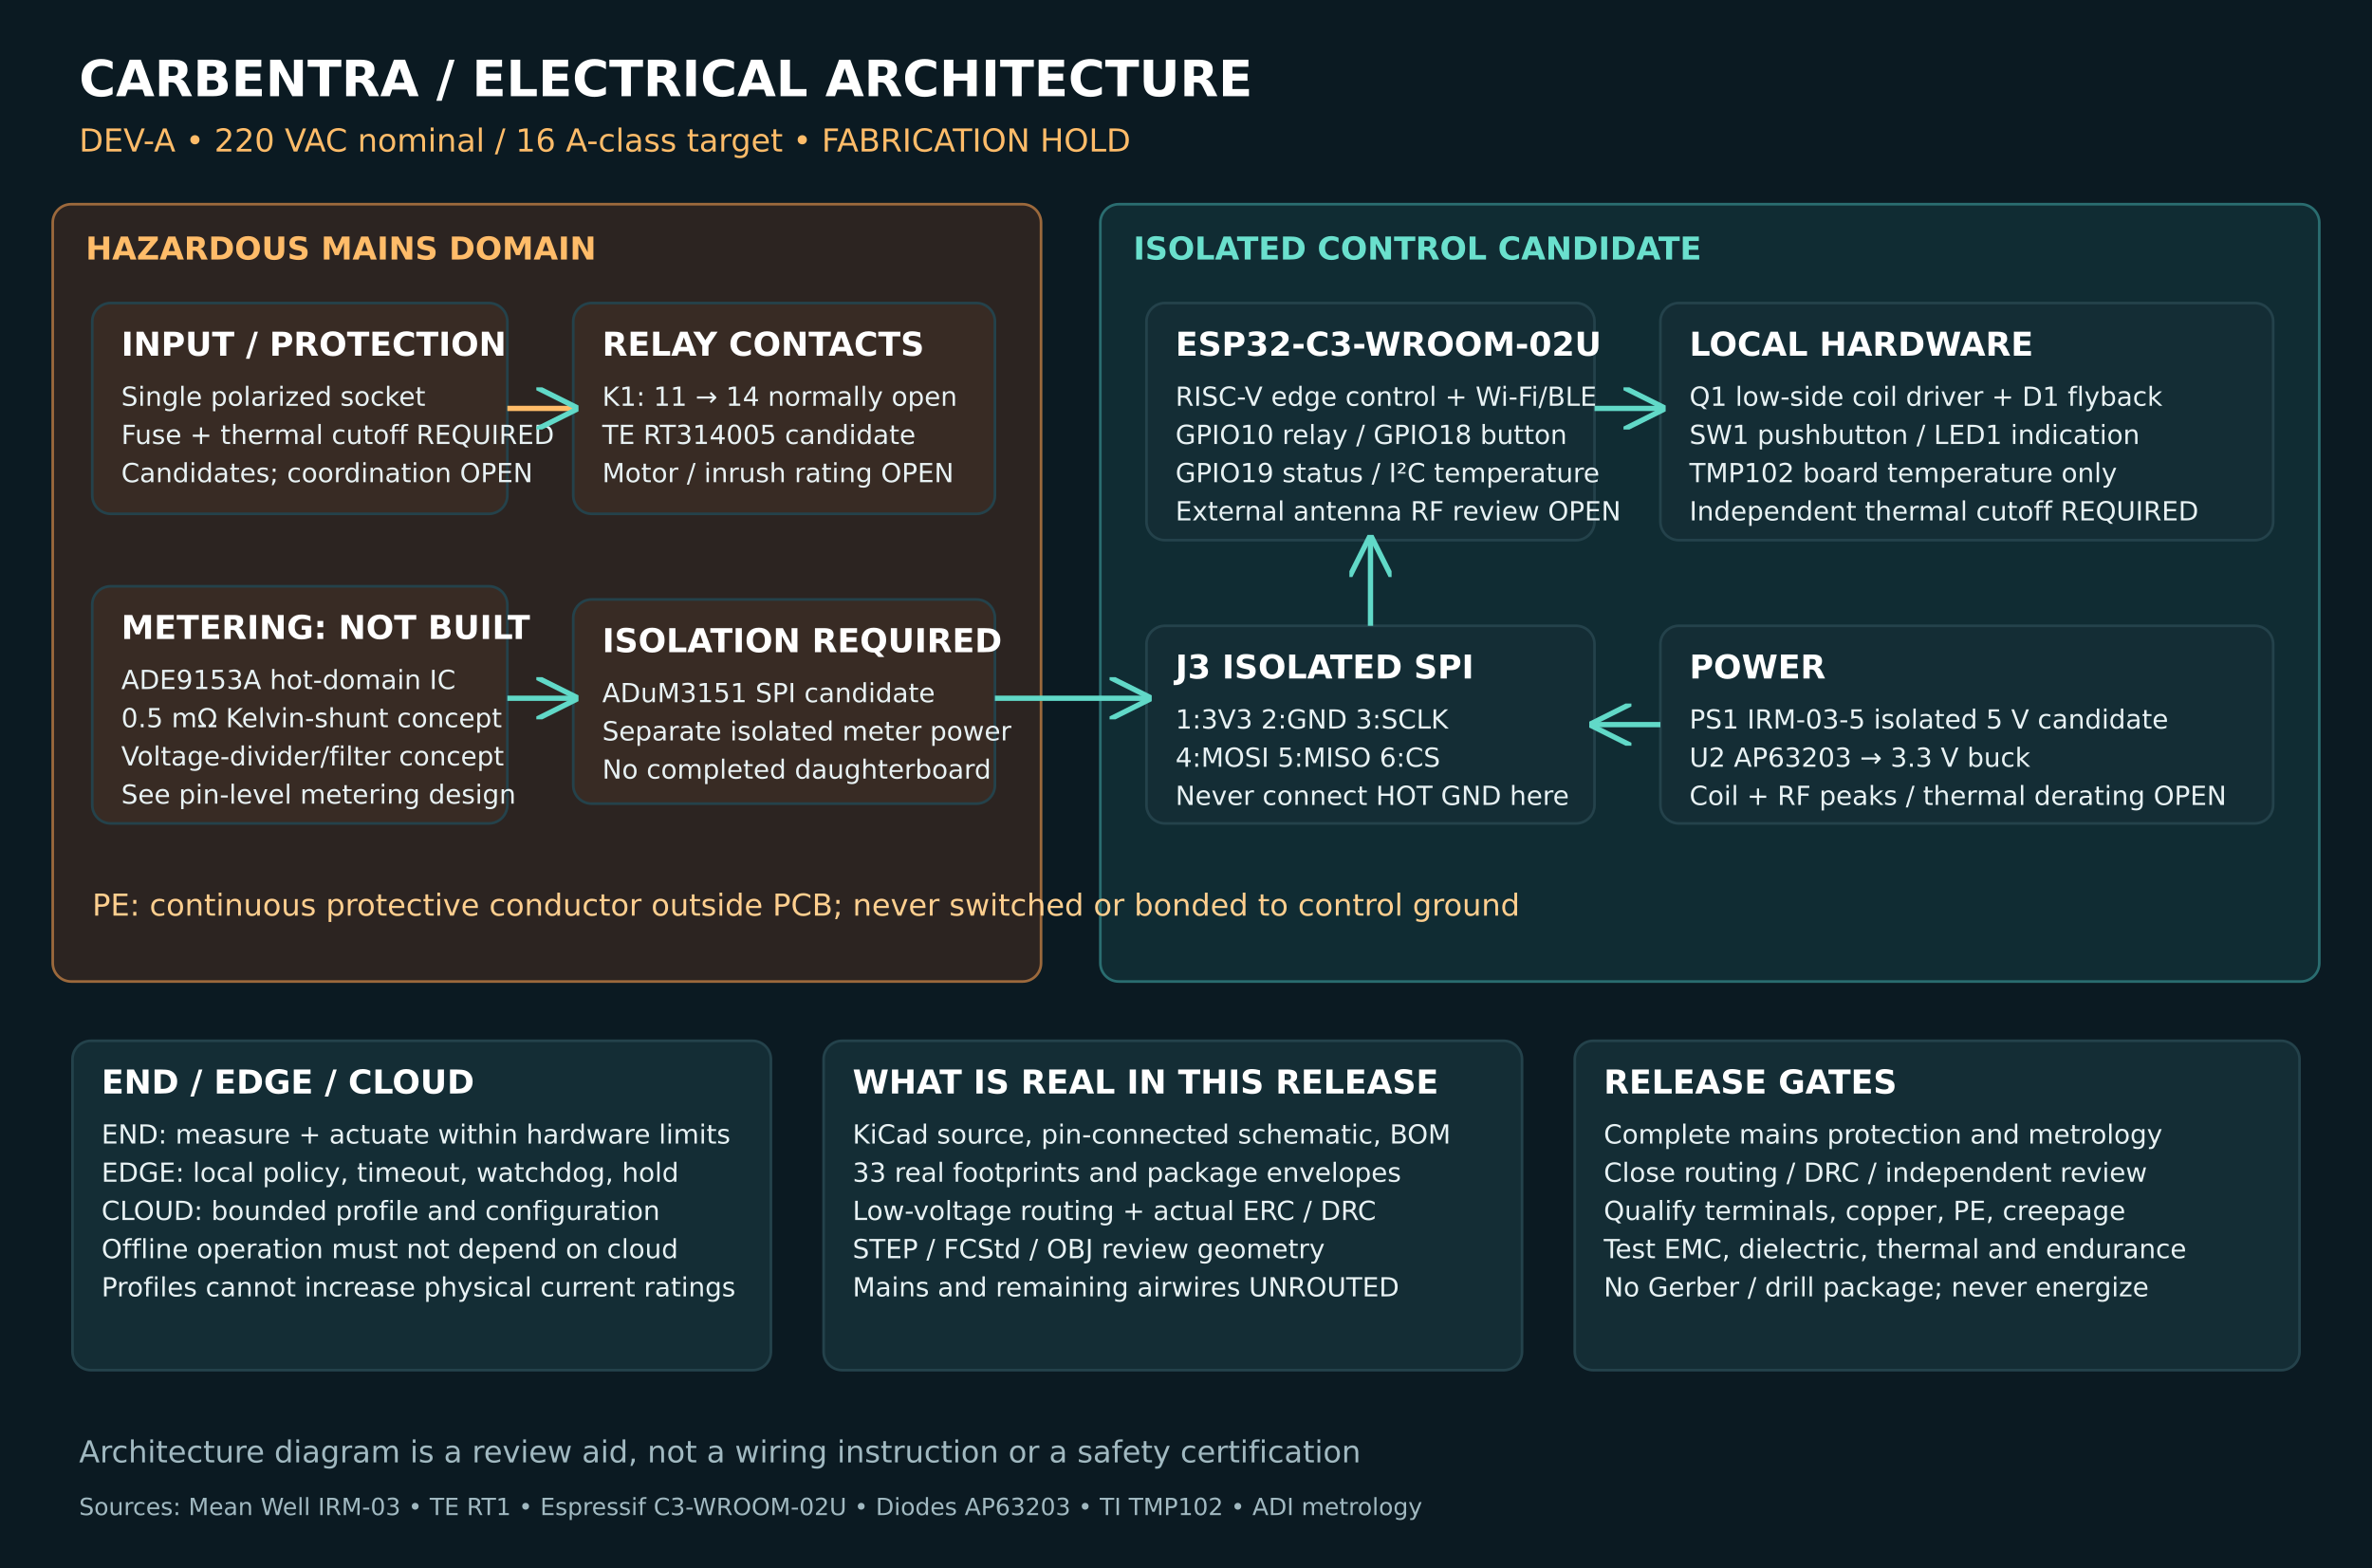
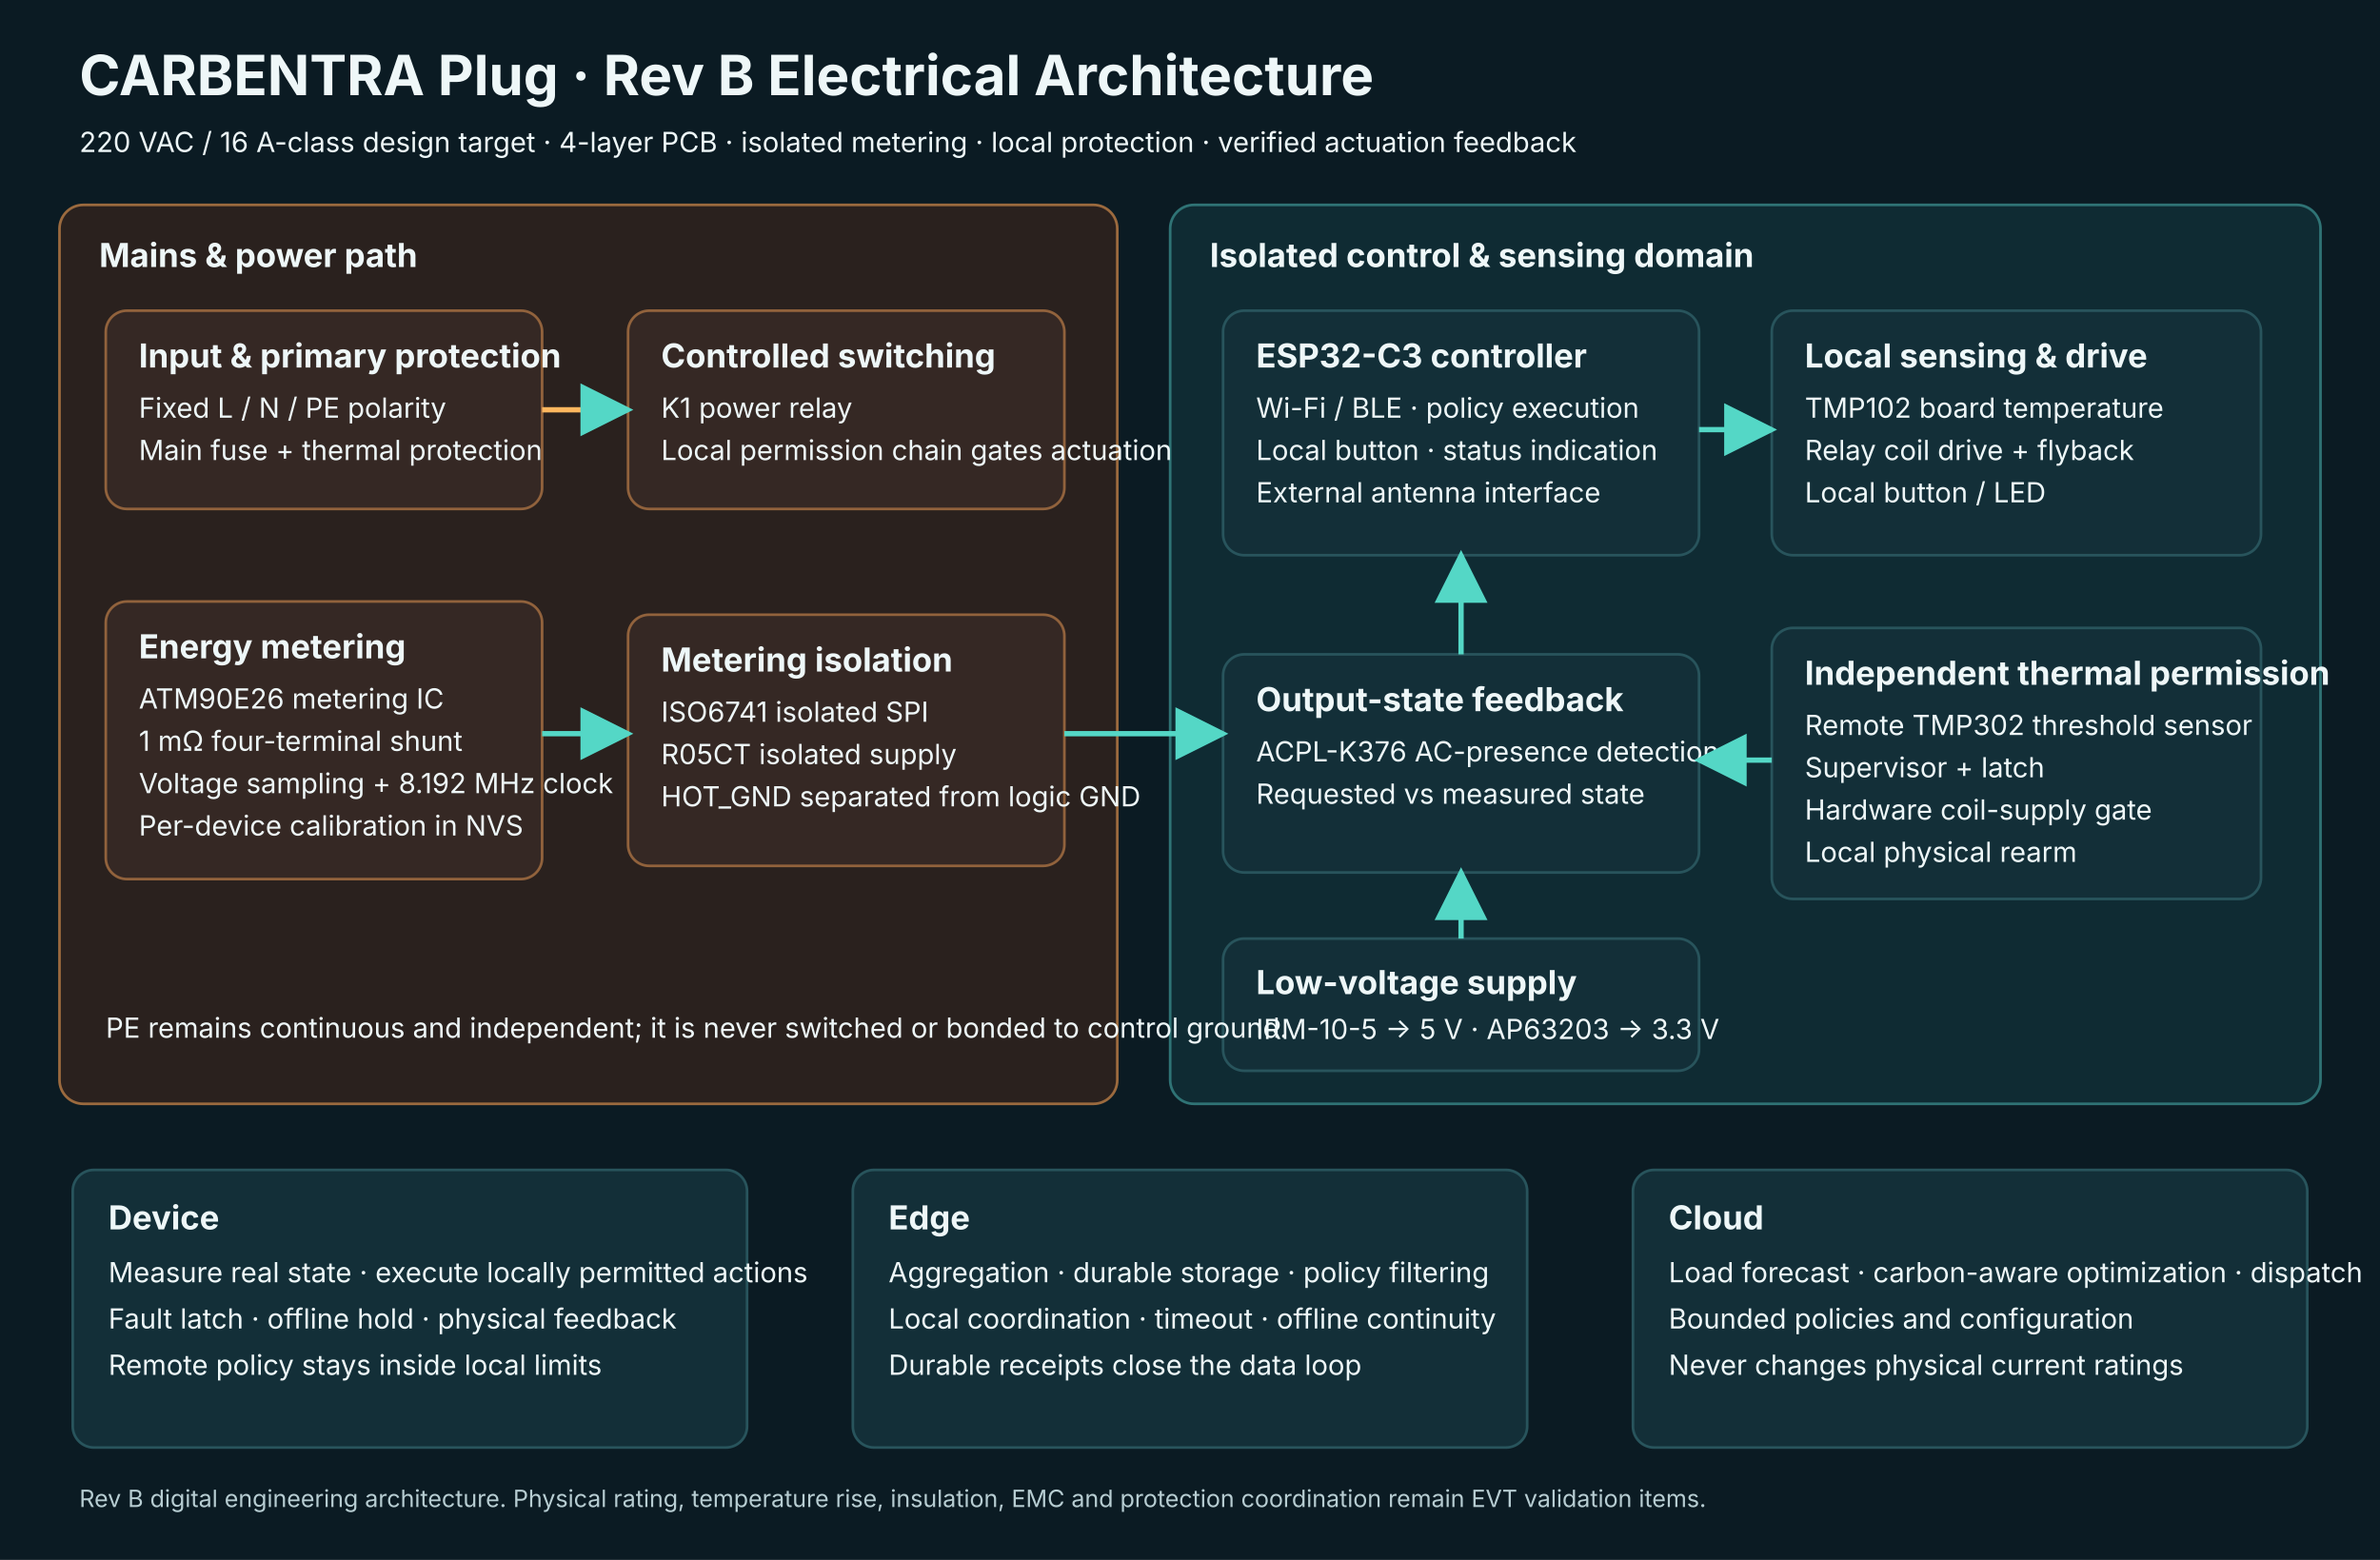
- <svg xmlns="http://www.w3.org/2000/svg" width="1800" height="1190" viewBox="0 0 1800 1190">
+ <svg xmlns="http://www.w3.org/2000/svg" width="1800" height="1180" viewBox="0 0 1800 1180">
  <defs>
-     <marker id="a" markerWidth="8" markerHeight="8" refX="7" refY="4" orient="auto">
-       <path d="M0 0L8 4L0 8" fill="none" stroke="#61d9c8" />
+     <marker id="a" markerWidth="10" markerHeight="10" refX="9" refY="5" orient="auto">
+       <path d="M0 0 L10 5 L0 10 z" fill="#54d7c6" />
    </marker>
+     <style>
+     .t{font-family:Inter,"Segoe UI",Arial,sans-serif;fill:#eef7f8}
+     .h1{font-size:42px;font-weight:700}.h2{font-size:25px;font-weight:700}.b{font-size:21px}.s{font-size:18px;fill:#b7cdd2}
+     .box{fill:#132f38;stroke:#28545c;stroke-width:2;rx:16}.hot{fill:#352824;stroke:#91623c;stroke-width:2;rx:16}
+     .groupHot{fill:#2a211e;stroke:#9b6a3e;stroke-width:2;rx:18}.groupSafe{fill:#0f2b33;stroke:#2f7375;stroke-width:2;rx:18}
+     .line{stroke:#54d7c6;stroke-width:4;fill:none;marker-end:url(#a)}.hotline{stroke:#ffb75f;stroke-width:4;fill:none;marker-end:url(#a)}
+   </style>
  </defs>
-   <rect x="0" y="0" width="1800" height="1190" rx="0" fill="#0b1a22" stroke="#0b1a22" stroke-width="2" />
-   <text x="60" y="73" font-family="DejaVu Sans,sans-serif" font-size="38" font-weight="700" fill="#ffffff">CARBENTRA / ELECTRICAL ARCHITECTURE</text>
-   <text x="60" y="115" font-family="DejaVu Sans,sans-serif" font-size="24" font-weight="400" fill="#ffbc69">DEV-A   •   220 VAC nominal / 16 A-class target   •   FABRICATION HOLD</text>
-   <rect x="40" y="155" width="750" height="590" rx="14" fill="#2c2421" stroke="#9c693c" stroke-width="2" />
-   <rect x="835" y="155" width="925" height="590" rx="14" fill="#102c33" stroke="#2a6d70" stroke-width="2" />
-   <text x="65" y="197" font-family="DejaVu Sans,sans-serif" font-size="24" font-weight="700" fill="#ffbc69">HAZARDOUS MAINS DOMAIN</text>
-   <text x="860" y="197" font-family="DejaVu Sans,sans-serif" font-size="24" font-weight="700" fill="#6ae0cd">ISOLATED CONTROL CANDIDATE</text>
-   <rect x="70" y="230" width="315" height="160" rx="14" fill="#382b24" stroke="#24424b" stroke-width="2" />
-   <text x="92" y="270" font-family="DejaVu Sans,sans-serif" font-size="25" font-weight="700" fill="#ffffff">INPUT / PROTECTION</text>
-   <text x="92" y="308" font-family="DejaVu Sans,sans-serif" font-size="20" font-weight="400" fill="#e8f2f4">Single polarized socket</text>
-   <text x="92" y="337" font-family="DejaVu Sans,sans-serif" font-size="20" font-weight="400" fill="#e8f2f4">Fuse + thermal cutoff REQUIRED</text>
-   <text x="92" y="366" font-family="DejaVu Sans,sans-serif" font-size="20" font-weight="400" fill="#e8f2f4">Candidates; coordination OPEN</text>
-   <rect x="435" y="230" width="320" height="160" rx="14" fill="#382b24" stroke="#24424b" stroke-width="2" />
-   <text x="457" y="270" font-family="DejaVu Sans,sans-serif" font-size="25" font-weight="700" fill="#ffffff">RELAY CONTACTS</text>
-   <text x="457" y="308" font-family="DejaVu Sans,sans-serif" font-size="20" font-weight="400" fill="#e8f2f4">K1: 11 → 14 normally open</text>
-   <text x="457" y="337" font-family="DejaVu Sans,sans-serif" font-size="20" font-weight="400" fill="#e8f2f4">TE RT314005 candidate</text>
-   <text x="457" y="366" font-family="DejaVu Sans,sans-serif" font-size="20" font-weight="400" fill="#e8f2f4">Motor / inrush rating OPEN</text>
-   <path d="M385 310 L435 310" fill="none" stroke="#ffbc69" stroke-width="4" marker-end="url(#a)" />
-   <rect x="70" y="445" width="315" height="180" rx="14" fill="#382b24" stroke="#24424b" stroke-width="2" />
-   <text x="92" y="485" font-family="DejaVu Sans,sans-serif" font-size="25" font-weight="700" fill="#ffffff">METERING: NOT BUILT</text>
-   <text x="92" y="523" font-family="DejaVu Sans,sans-serif" font-size="20" font-weight="400" fill="#e8f2f4">ADE9153A hot-domain IC</text>
-   <text x="92" y="552" font-family="DejaVu Sans,sans-serif" font-size="20" font-weight="400" fill="#e8f2f4">0.5 mΩ Kelvin-shunt concept</text>
-   <text x="92" y="581" font-family="DejaVu Sans,sans-serif" font-size="20" font-weight="400" fill="#e8f2f4">Voltage-divider/filter concept</text>
-   <text x="92" y="610" font-family="DejaVu Sans,sans-serif" font-size="20" font-weight="400" fill="#e8f2f4">See pin-level metering design</text>
-   <rect x="435" y="455" width="320" height="155" rx="14" fill="#382b24" stroke="#24424b" stroke-width="2" />
-   <text x="457" y="495" font-family="DejaVu Sans,sans-serif" font-size="25" font-weight="700" fill="#ffffff">ISOLATION REQUIRED</text>
-   <text x="457" y="533" font-family="DejaVu Sans,sans-serif" font-size="20" font-weight="400" fill="#e8f2f4">ADuM3151 SPI candidate</text>
-   <text x="457" y="562" font-family="DejaVu Sans,sans-serif" font-size="20" font-weight="400" fill="#e8f2f4">Separate isolated meter power</text>
-   <text x="457" y="591" font-family="DejaVu Sans,sans-serif" font-size="20" font-weight="400" fill="#e8f2f4">No completed daughterboard</text>
-   <path d="M385 530 L435 530" fill="none" stroke="#61d9c8" stroke-width="4" marker-end="url(#a)" />
-   <rect x="870" y="230" width="340" height="180" rx="14" fill="#142d35" stroke="#24424b" stroke-width="2" />
-   <text x="892" y="270" font-family="DejaVu Sans,sans-serif" font-size="25" font-weight="700" fill="#ffffff">ESP32-C3-WROOM-02U</text>
-   <text x="892" y="308" font-family="DejaVu Sans,sans-serif" font-size="20" font-weight="400" fill="#e8f2f4">RISC-V edge control + Wi-Fi/BLE</text>
-   <text x="892" y="337" font-family="DejaVu Sans,sans-serif" font-size="20" font-weight="400" fill="#e8f2f4">GPIO10 relay / GPIO18 button</text>
-   <text x="892" y="366" font-family="DejaVu Sans,sans-serif" font-size="20" font-weight="400" fill="#e8f2f4">GPIO19 status / I²C temperature</text>
-   <text x="892" y="395" font-family="DejaVu Sans,sans-serif" font-size="20" font-weight="400" fill="#e8f2f4">External antenna RF review OPEN</text>
-   <rect x="1260" y="230" width="465" height="180" rx="14" fill="#142d35" stroke="#24424b" stroke-width="2" />
-   <text x="1282" y="270" font-family="DejaVu Sans,sans-serif" font-size="25" font-weight="700" fill="#ffffff">LOCAL HARDWARE</text>
-   <text x="1282" y="308" font-family="DejaVu Sans,sans-serif" font-size="20" font-weight="400" fill="#e8f2f4">Q1 low-side coil driver + D1 flyback</text>
-   <text x="1282" y="337" font-family="DejaVu Sans,sans-serif" font-size="20" font-weight="400" fill="#e8f2f4">SW1 pushbutton / LED1 indication</text>
-   <text x="1282" y="366" font-family="DejaVu Sans,sans-serif" font-size="20" font-weight="400" fill="#e8f2f4">TMP102 board temperature only</text>
-   <text x="1282" y="395" font-family="DejaVu Sans,sans-serif" font-size="20" font-weight="400" fill="#e8f2f4">Independent thermal cutoff REQUIRED</text>
-   <path d="M1210 310 L1260 310" fill="none" stroke="#61d9c8" stroke-width="4" marker-end="url(#a)" />
-   <rect x="870" y="475" width="340" height="150" rx="14" fill="#142d35" stroke="#24424b" stroke-width="2" />
-   <text x="892" y="515" font-family="DejaVu Sans,sans-serif" font-size="25" font-weight="700" fill="#ffffff">J3 ISOLATED SPI</text>
-   <text x="892" y="553" font-family="DejaVu Sans,sans-serif" font-size="20" font-weight="400" fill="#e8f2f4">1:3V3  2:GND  3:SCLK</text>
-   <text x="892" y="582" font-family="DejaVu Sans,sans-serif" font-size="20" font-weight="400" fill="#e8f2f4">4:MOSI  5:MISO  6:CS</text>
-   <text x="892" y="611" font-family="DejaVu Sans,sans-serif" font-size="20" font-weight="400" fill="#e8f2f4">Never connect HOT GND here</text>
-   <path d="M755 530 L870 530" fill="none" stroke="#61d9c8" stroke-width="4" marker-end="url(#a)" />
-   <path d="M1040 475 L1040 410" fill="none" stroke="#61d9c8" stroke-width="4" marker-end="url(#a)" />
-   <rect x="1260" y="475" width="465" height="150" rx="14" fill="#142d35" stroke="#24424b" stroke-width="2" />
-   <text x="1282" y="515" font-family="DejaVu Sans,sans-serif" font-size="25" font-weight="700" fill="#ffffff">POWER</text>
-   <text x="1282" y="553" font-family="DejaVu Sans,sans-serif" font-size="20" font-weight="400" fill="#e8f2f4">PS1 IRM-03-5 isolated 5 V candidate</text>
-   <text x="1282" y="582" font-family="DejaVu Sans,sans-serif" font-size="20" font-weight="400" fill="#e8f2f4">U2 AP63203 → 3.3 V buck</text>
-   <text x="1282" y="611" font-family="DejaVu Sans,sans-serif" font-size="20" font-weight="400" fill="#e8f2f4">Coil + RF peaks / thermal derating OPEN</text>
-   <path d="M1260 550 L1210 550" fill="none" stroke="#61d9c8" stroke-width="4" marker-end="url(#a)" />
-   <text x="70" y="695" font-family="DejaVu Sans,sans-serif" font-size="23" font-weight="400" fill="#ffcf8f">PE: continuous protective conductor outside PCB; never switched or bonded to control ground</text>
-   <rect x="55" y="790" width="530" height="250" rx="14" fill="#142d35" stroke="#24424b" stroke-width="2" />
-   <text x="77" y="830" font-family="DejaVu Sans,sans-serif" font-size="25" font-weight="700" fill="#ffffff">END / EDGE / CLOUD</text>
-   <text x="77" y="868" font-family="DejaVu Sans,sans-serif" font-size="20" font-weight="400" fill="#e8f2f4">END: measure + actuate within hardware limits</text>
-   <text x="77" y="897" font-family="DejaVu Sans,sans-serif" font-size="20" font-weight="400" fill="#e8f2f4">EDGE: local policy, timeout, watchdog, hold</text>
-   <text x="77" y="926" font-family="DejaVu Sans,sans-serif" font-size="20" font-weight="400" fill="#e8f2f4">CLOUD: bounded profile and configuration</text>
-   <text x="77" y="955" font-family="DejaVu Sans,sans-serif" font-size="20" font-weight="400" fill="#e8f2f4">Offline operation must not depend on cloud</text>
-   <text x="77" y="984" font-family="DejaVu Sans,sans-serif" font-size="20" font-weight="400" fill="#e8f2f4">Profiles cannot increase physical current ratings</text>
-   <rect x="625" y="790" width="530" height="250" rx="14" fill="#142d35" stroke="#24424b" stroke-width="2" />
-   <text x="647" y="830" font-family="DejaVu Sans,sans-serif" font-size="25" font-weight="700" fill="#ffffff">WHAT IS REAL IN THIS RELEASE</text>
-   <text x="647" y="868" font-family="DejaVu Sans,sans-serif" font-size="20" font-weight="400" fill="#e8f2f4">KiCad source, pin-connected schematic, BOM</text>
-   <text x="647" y="897" font-family="DejaVu Sans,sans-serif" font-size="20" font-weight="400" fill="#e8f2f4">33 real footprints and package envelopes</text>
-   <text x="647" y="926" font-family="DejaVu Sans,sans-serif" font-size="20" font-weight="400" fill="#e8f2f4">Low-voltage routing + actual ERC / DRC</text>
-   <text x="647" y="955" font-family="DejaVu Sans,sans-serif" font-size="20" font-weight="400" fill="#e8f2f4">STEP / FCStd / OBJ review geometry</text>
-   <text x="647" y="984" font-family="DejaVu Sans,sans-serif" font-size="20" font-weight="400" fill="#e8f2f4">Mains and remaining airwires UNROUTED</text>
-   <rect x="1195" y="790" width="550" height="250" rx="14" fill="#142d35" stroke="#24424b" stroke-width="2" />
-   <text x="1217" y="830" font-family="DejaVu Sans,sans-serif" font-size="25" font-weight="700" fill="#ffffff">RELEASE GATES</text>
-   <text x="1217" y="868" font-family="DejaVu Sans,sans-serif" font-size="20" font-weight="400" fill="#e8f2f4">Complete mains protection and metrology</text>
-   <text x="1217" y="897" font-family="DejaVu Sans,sans-serif" font-size="20" font-weight="400" fill="#e8f2f4">Close routing / DRC / independent review</text>
-   <text x="1217" y="926" font-family="DejaVu Sans,sans-serif" font-size="20" font-weight="400" fill="#e8f2f4">Qualify terminals, copper, PE, creepage</text>
-   <text x="1217" y="955" font-family="DejaVu Sans,sans-serif" font-size="20" font-weight="400" fill="#e8f2f4">Test EMC, dielectric, thermal and endurance</text>
-   <text x="1217" y="984" font-family="DejaVu Sans,sans-serif" font-size="20" font-weight="400" fill="#e8f2f4">No Gerber / drill package; never energize</text>
-   <text x="60" y="1110" font-family="DejaVu Sans,sans-serif" font-size="23" font-weight="400" fill="#a1b9c1">Architecture diagram is a review aid, not a wiring instruction or a safety certification</text>
-   <text x="60" y="1150" font-family="DejaVu Sans,sans-serif" font-size="18" font-weight="400" fill="#a1b9c1">Sources: Mean Well IRM-03 • TE RT1 • Espressif C3-WROOM-02U • Diodes AP63203 • TI TMP102 • ADI metrology</text>
+   <rect width="1800" height="1180" fill="#0b1b23" />
+   <text x="60" y="72" class="t h1">CARBENTRA Plug · Rev B Electrical Architecture</text>
+   <text x="60" y="115" class="t b" fill="#ffbe6b">220 VAC / 16 A-class design target · 4-layer PCB · isolated metering · local protection · verified actuation feedback</text>
+   <rect x="45" y="155" width="800" height="680" class="groupHot" />
+   <rect x="885" y="155" width="870" height="680" class="groupSafe" />
+   <text x="75" y="202" class="t h2" fill="#ffc27a">Mains &amp; power path</text>
+   <text x="915" y="202" class="t h2" fill="#68e0ce">Isolated control &amp; sensing domain</text>
+   <rect x="80" y="235" width="330" height="150" class="hot" />
+   <text x="105" y="278" class="t h2">Input &amp; primary protection</text>
+   <text x="105" y="316" class="t b">Fixed L / N / PE polarity</text>
+   <text x="105" y="348" class="t b">Main fuse + thermal protection</text>
+   <rect x="475" y="235" width="330" height="150" class="hot" />
+   <text x="500" y="278" class="t h2">Controlled switching</text>
+   <text x="500" y="316" class="t b">K1 power relay</text>
+   <text x="500" y="348" class="t b">Local permission chain gates actuation</text>
+   <path d="M410 310 H475" class="hotline" />
+   <rect x="80" y="455" width="330" height="210" class="hot" />
+   <text x="105" y="498" class="t h2">Energy metering</text>
+   <text x="105" y="536" class="t b">ATM90E26 metering IC</text>
+   <text x="105" y="568" class="t b">1 mΩ four-terminal shunt</text>
+   <text x="105" y="600" class="t b">Voltage sampling + 8.192 MHz clock</text>
+   <text x="105" y="632" class="t b">Per-device calibration in NVS</text>
+   <rect x="475" y="465" width="330" height="190" class="hot" />
+   <text x="500" y="508" class="t h2">Metering isolation</text>
+   <text x="500" y="546" class="t b">ISO6741 isolated SPI</text>
+   <text x="500" y="578" class="t b">R05CT isolated supply</text>
+   <text x="500" y="610" class="t b">HOT_GND separated from logic GND</text>
+   <path d="M410 555 H475" class="line" />
+   <rect x="925" y="235" width="360" height="185" class="box" />
+   <text x="950" y="278" class="t h2">ESP32-C3 controller</text>
+   <text x="950" y="316" class="t b">Wi-Fi / BLE · policy execution</text>
+   <text x="950" y="348" class="t b">Local button · status indication</text>
+   <text x="950" y="380" class="t b">External antenna interface</text>
+   <rect x="1340" y="235" width="370" height="185" class="box" />
+   <text x="1365" y="278" class="t h2">Local sensing &amp; drive</text>
+   <text x="1365" y="316" class="t b">TMP102 board temperature</text>
+   <text x="1365" y="348" class="t b">Relay coil drive + flyback</text>
+   <text x="1365" y="380" class="t b">Local button / LED</text>
+   <path d="M1285 325 H1340" class="line" />
+   <rect x="925" y="495" width="360" height="165" class="box" />
+   <text x="950" y="538" class="t h2">Output-state feedback</text>
+   <text x="950" y="576" class="t b">ACPL-K376 AC-presence detection</text>
+   <text x="950" y="608" class="t b">Requested vs measured state</text>
+   <rect x="1340" y="475" width="370" height="205" class="box" />
+   <text x="1365" y="518" class="t h2">Independent thermal permission</text>
+   <text x="1365" y="556" class="t b">Remote TMP302 threshold sensor</text>
+   <text x="1365" y="588" class="t b">Supervisor + latch</text>
+   <text x="1365" y="620" class="t b">Hardware coil-supply gate</text>
+   <text x="1365" y="652" class="t b">Local physical rearm</text>
+   <path d="M805 555 H925" class="line" />
+   <path d="M1105 495 V420" class="line" />
+   <path d="M1340 575 H1285" class="line" />
+   <rect x="925" y="710" width="360" height="100" class="box" />
+   <text x="950" y="752" class="t h2">Low-voltage supply</text>
+   <text x="950" y="786" class="t b">IRM-10-5 → 5 V · AP63203 → 3.3 V</text>
+   <path d="M1105 710 V660" class="line" />
+   <text x="80" y="785" class="t b" fill="#ffd29a">PE remains continuous and independent; it is never switched or bonded to control ground.</text>
+   <rect x="55" y="885" width="510" height="210" class="box" />
+   <text x="82" y="930" class="t h2">Device</text>
+   <text x="82" y="970" class="t b">Measure real state · execute locally permitted actions</text>
+   <text x="82" y="1005" class="t b">Fault latch · offline hold · physical feedback</text>
+   <text x="82" y="1040" class="t b">Remote policy stays inside local limits</text>
+   <rect x="645" y="885" width="510" height="210" class="box" />
+   <text x="672" y="930" class="t h2">Edge</text>
+   <text x="672" y="970" class="t b">Aggregation · durable storage · policy filtering</text>
+   <text x="672" y="1005" class="t b">Local coordination · timeout · offline continuity</text>
+   <text x="672" y="1040" class="t b">Durable receipts close the data loop</text>
+   <rect x="1235" y="885" width="510" height="210" class="box" />
+   <text x="1262" y="930" class="t h2">Cloud</text>
+   <text x="1262" y="970" class="t b">Load forecast · carbon-aware optimization · dispatch</text>
+   <text x="1262" y="1005" class="t b">Bounded policies and configuration</text>
+   <text x="1262" y="1040" class="t b">Never changes physical current ratings</text>
+   <text x="60" y="1140" class="t s">Rev B digital engineering architecture. Physical rating, temperature rise, insulation, EMC and protection coordination remain EVT validation items.</text>
</svg>
